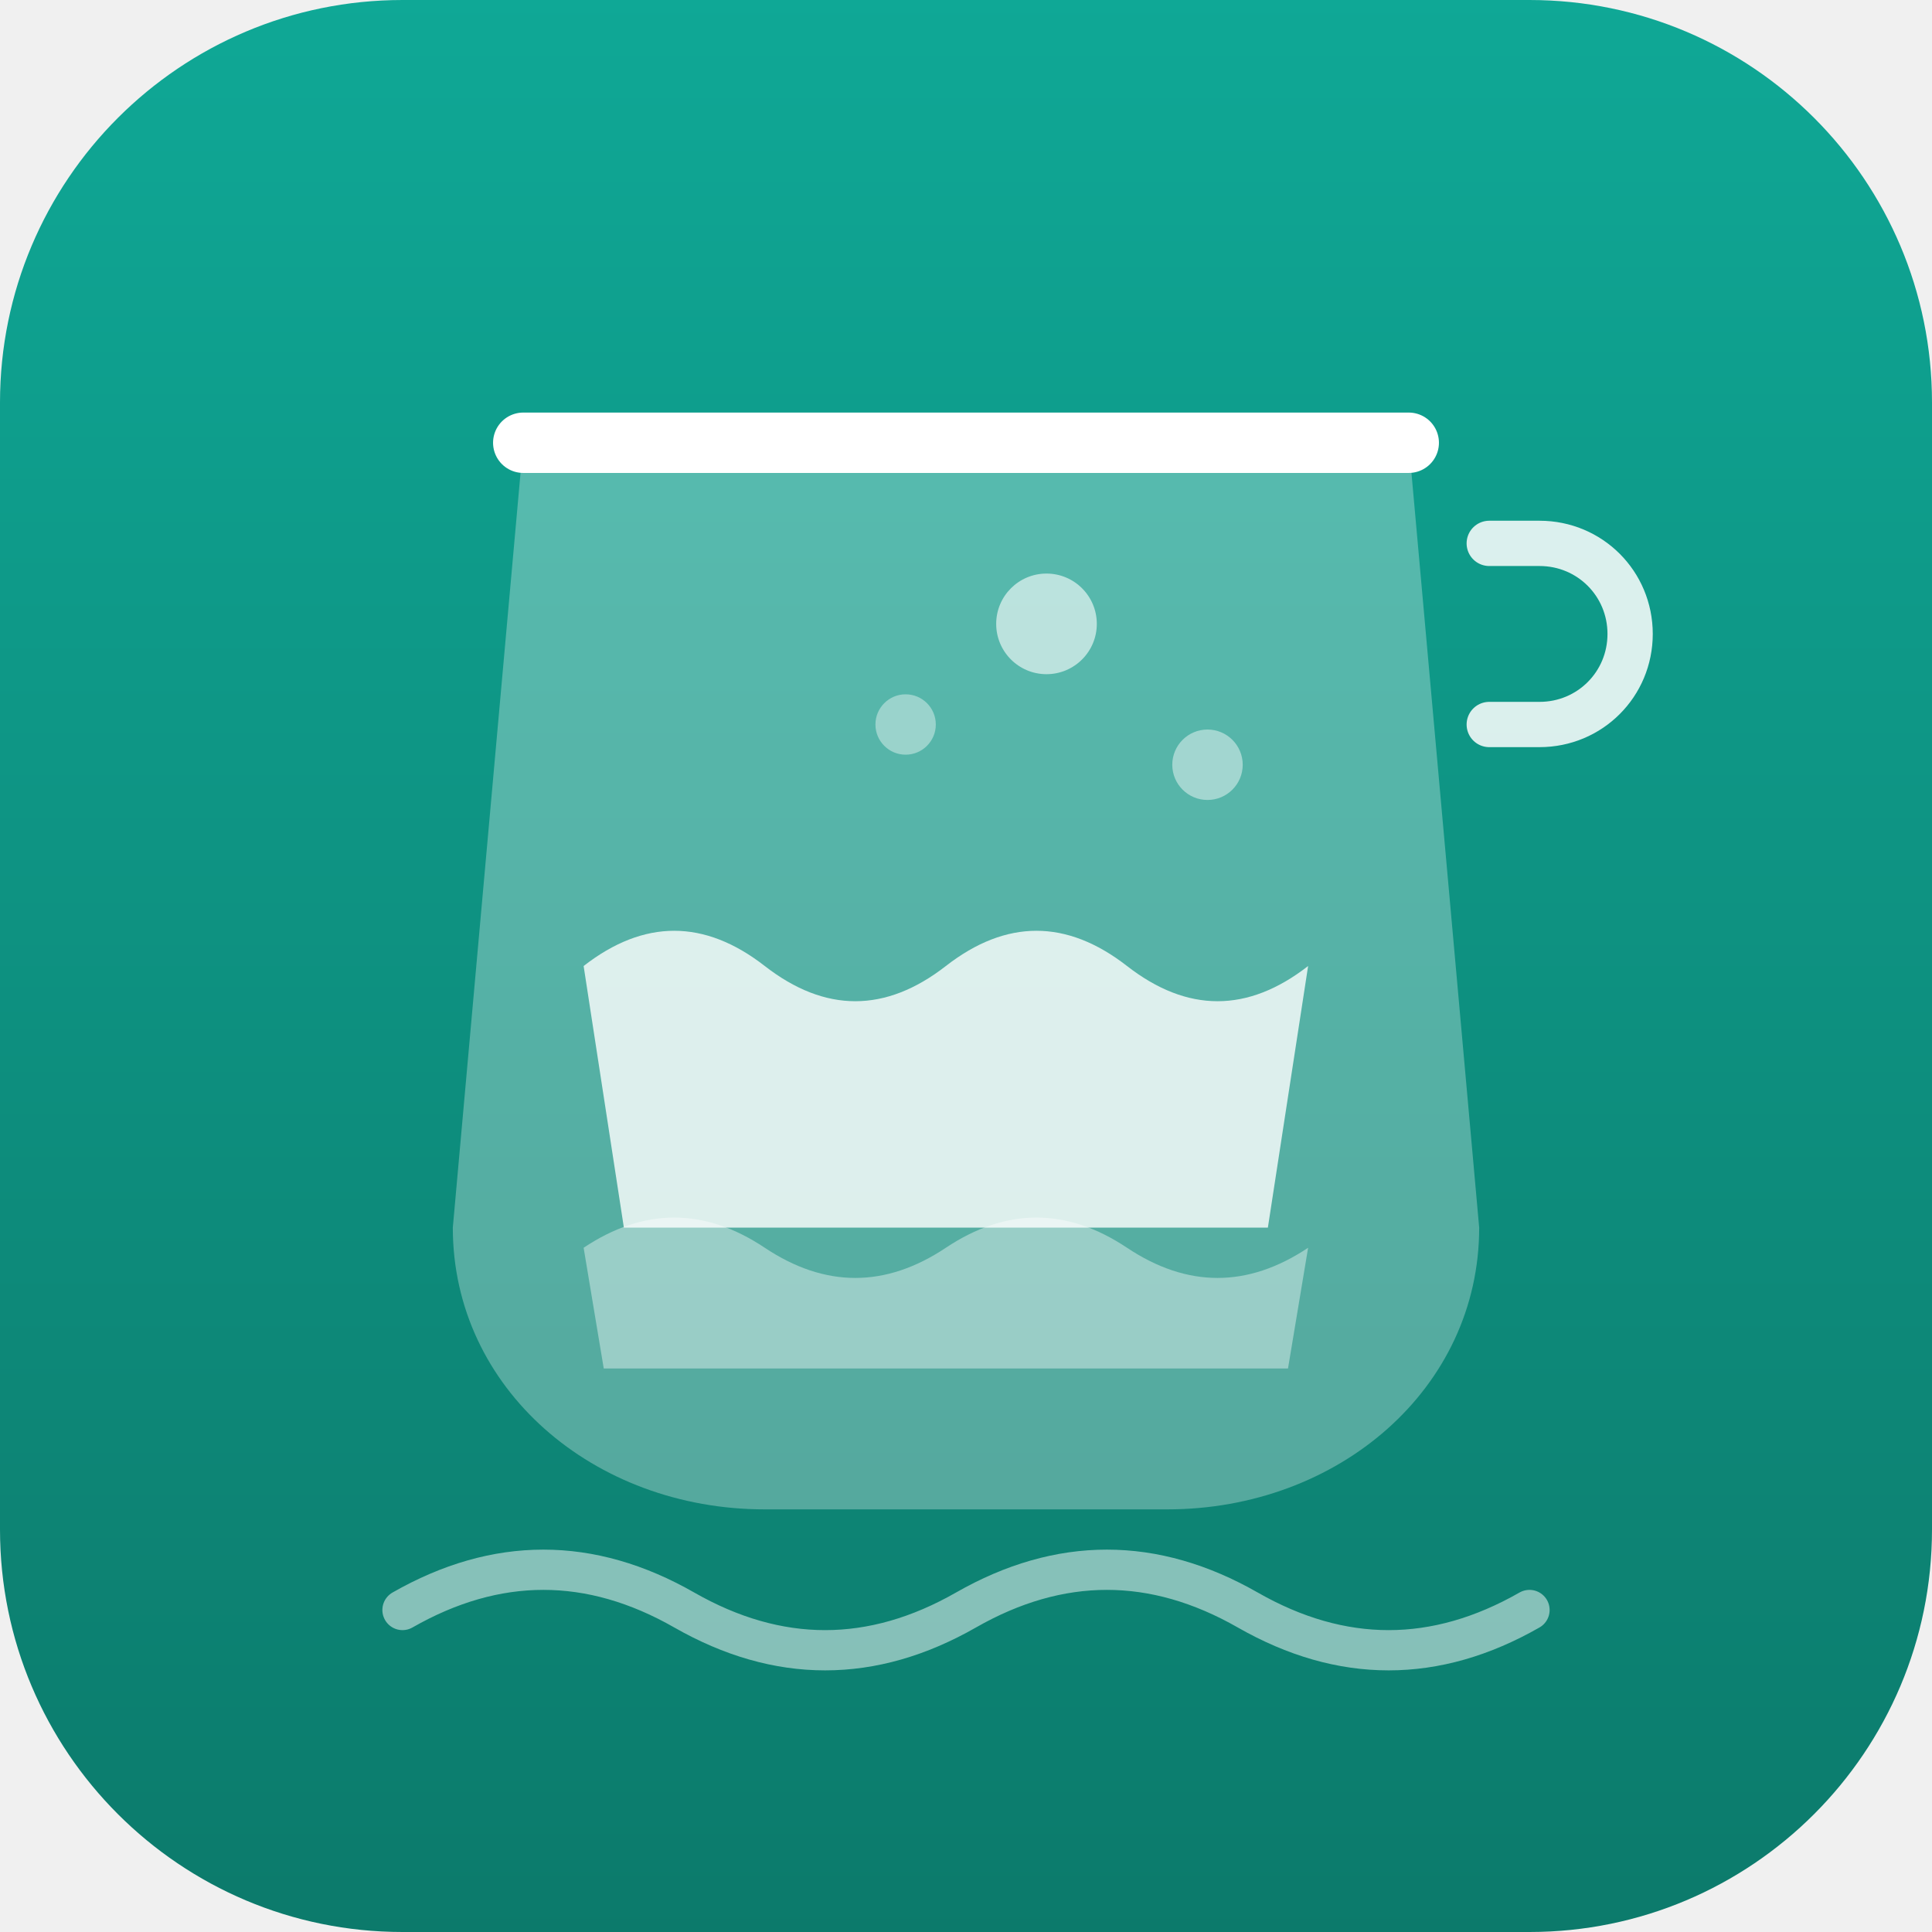
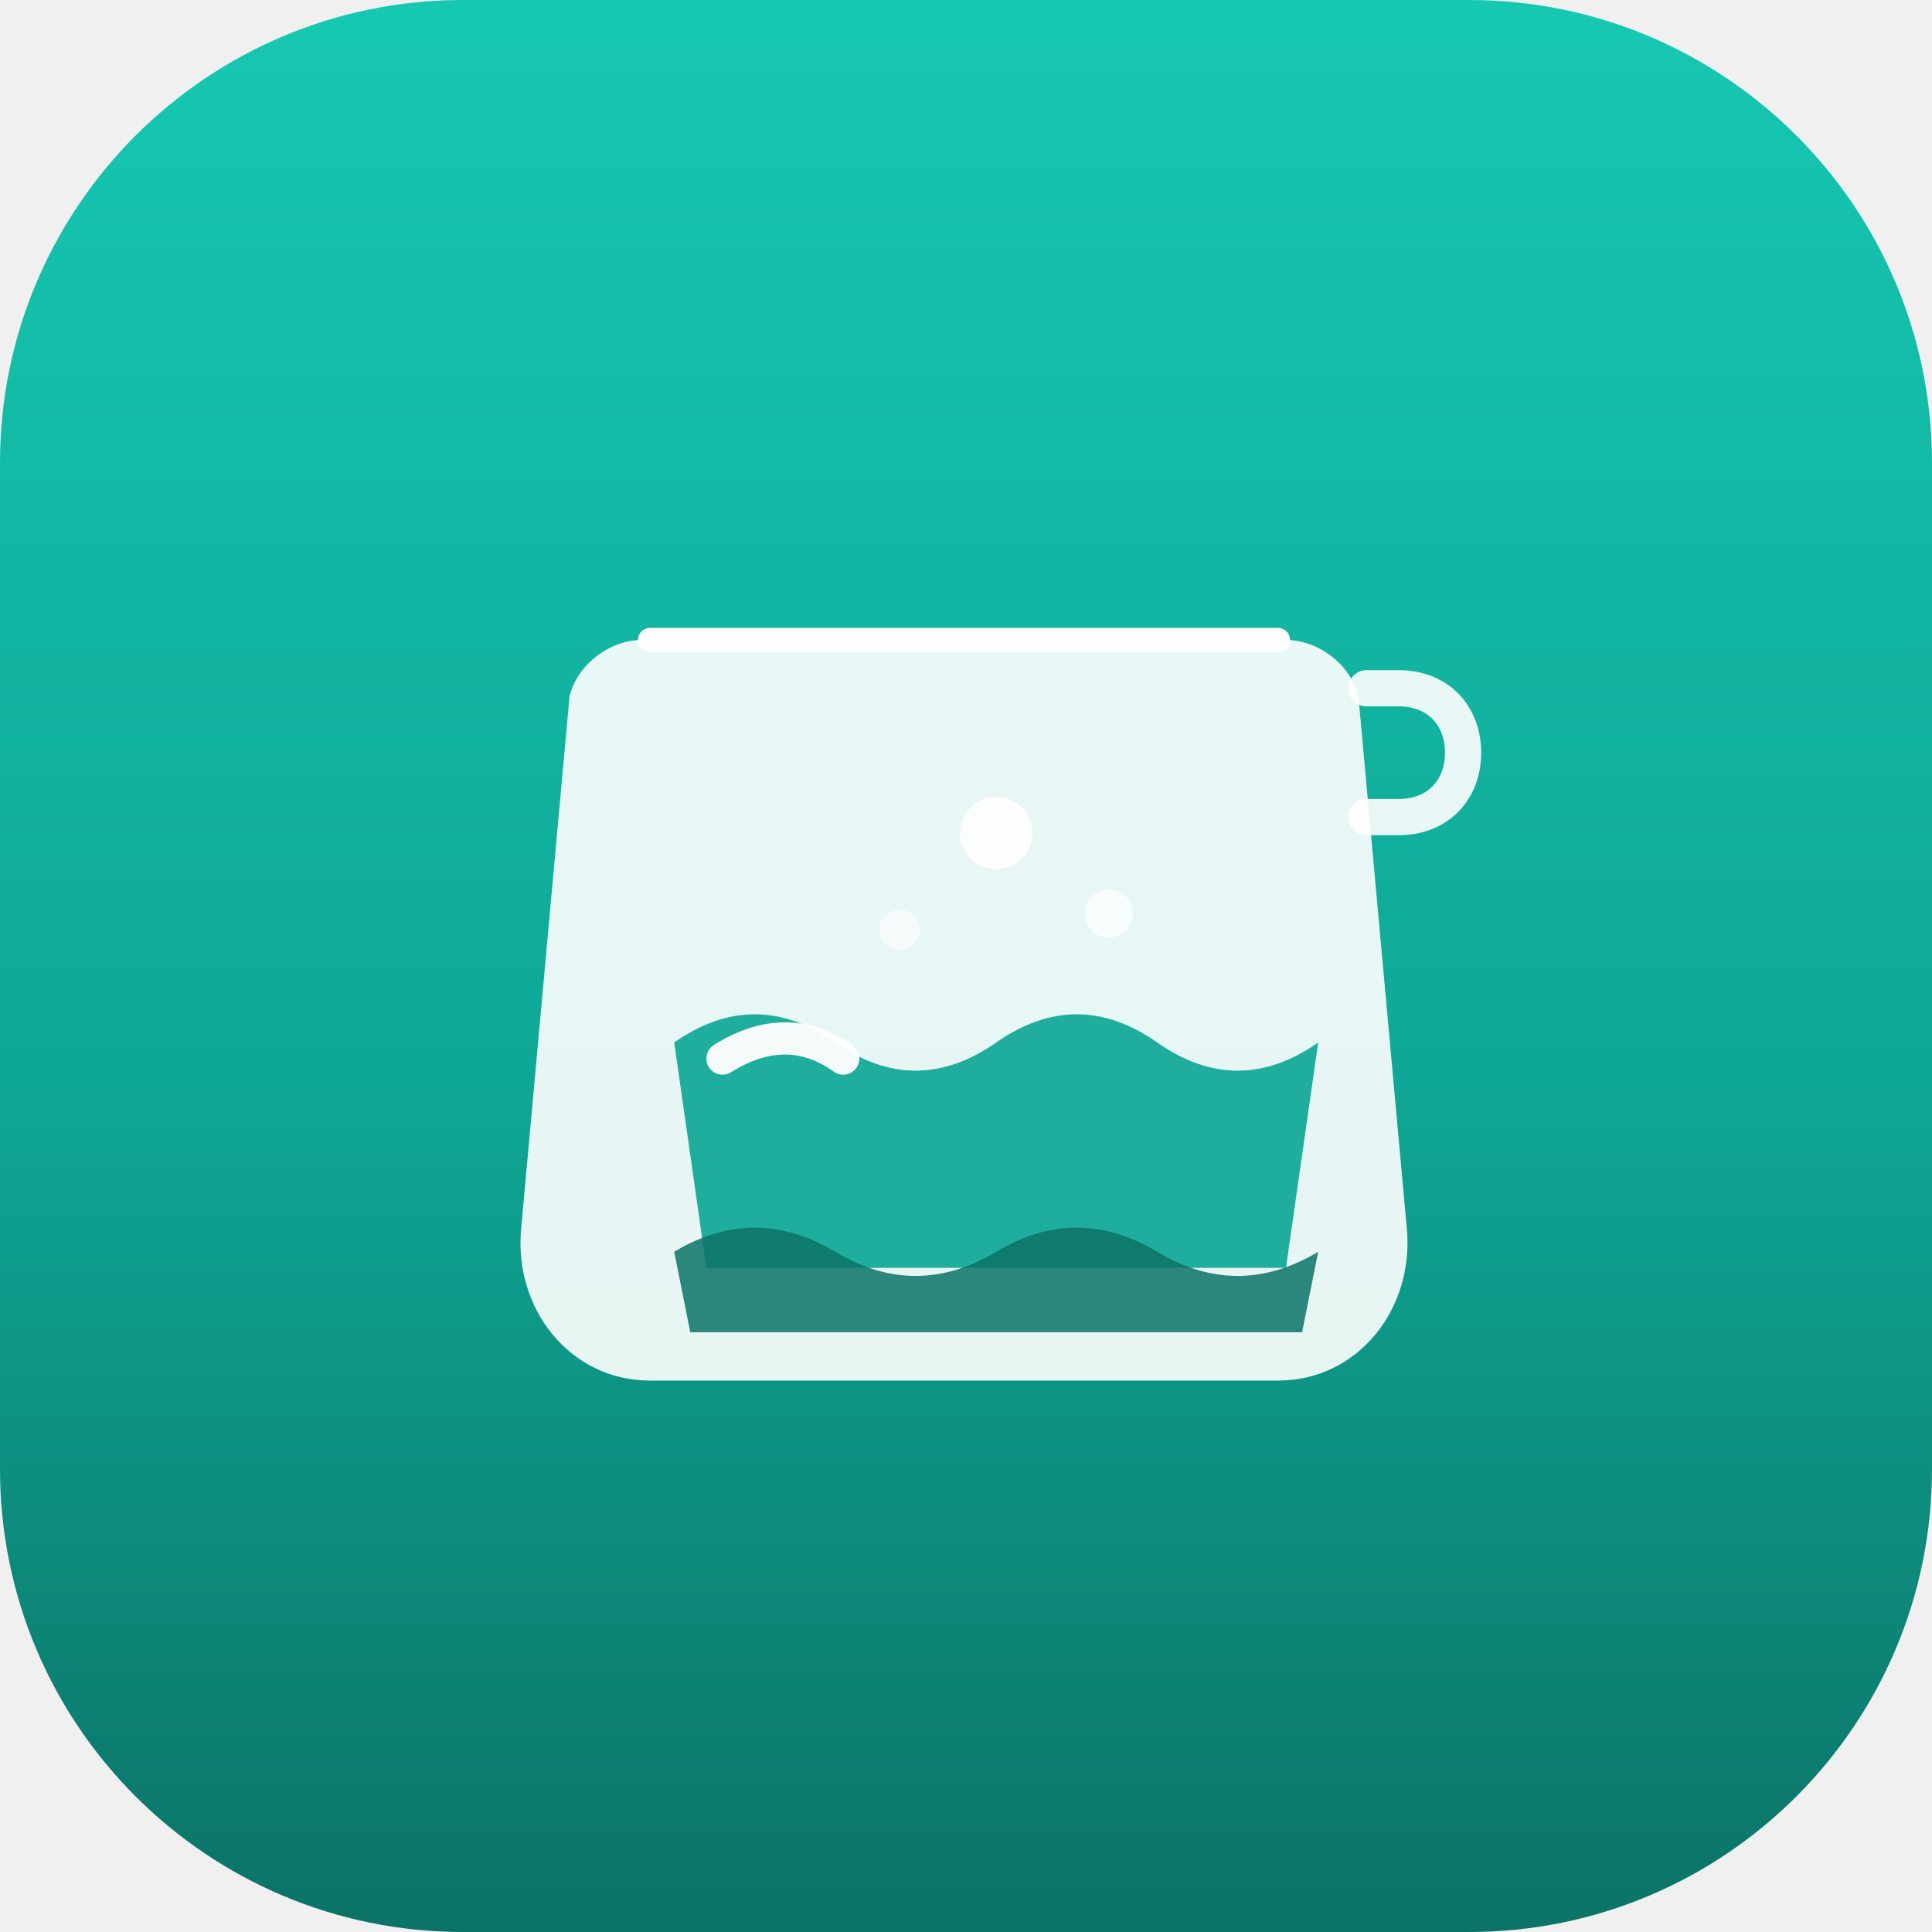
<svg xmlns="http://www.w3.org/2000/svg" viewBox="0 0 192 192">
  <defs>
    <linearGradient id="g" x1="0" y1="0" x2="0" y2="1">
-       <stop offset="0%" stop-color="#0FA896" />
-       <stop offset="100%" stop-color="#0C7A6B" />
+       <stop offset="0%" stop-color="#16C8B2" />
+       <stop offset="55%" stop-color="#0FA896" />
+       <stop offset="100%" stop-color="#0B7266" />
    </linearGradient>
  </defs>
-   <rect width="192" height="192" rx="40" fill="url(#g)" />
-   <path fill="rgba(255,255,255,0.30)" d="M52 44h88l7 78c0 16-14 28-31 28H76c-17 0-31-12-31-28z" />
-   <path fill="none" stroke="#FFFFFF" stroke-width="6" stroke-linecap="round" d="M52 44h88" />
-   <path fill="rgba(255,255,255,0.80)" d="M58 96q9-7 18 0t18 0 18 0 18 0l-4 26H62z" />
-   <path fill="rgba(255,255,255,0.40)" d="M58 124q9-6 18 0t18 0 18 0 18 0l-2 12H60z" />
-   <circle cx="104" cy="62" r="5" fill="rgba(255,255,255,0.60)" />
-   <circle cx="120" cy="76" r="3.5" fill="rgba(255,255,255,0.45)" />
-   <circle cx="90" cy="72" r="3" fill="rgba(255,255,255,0.40)" />
-   <path fill="none" stroke="#FFFFFF" stroke-width="4.5" stroke-linecap="round" opacity="0.85" d="M148 54h5c5 0 9 4 9 9s-4 9-9 9h-5" />
-   <path fill="none" stroke="rgba(255,255,255,0.50)" stroke-width="4" stroke-linecap="round" d="M40 160q14-8 28 0t28 0 28 0 28 0" />
+   <rect width="192" height="192" rx="46" fill="url(#g)" />
+   <g transform="translate(19,22) scale(0.80)">
+     <path fill="rgba(255,255,255,0.90)" d="M56 52h80c4 0 8 3 9 7l6 66c1 10-6 19-16 19H57c-10 0-17-9-16-19l6-66c1-4 5-7 9-7z" />
+     <path fill="none" stroke="#FFFFFF" stroke-width="3" stroke-linecap="round" d="M57 52h78" />
+     <path fill="rgba(15,168,150,0.92)" d="M60 102q10-7 20 0t20 0 20 0 20 0l-4 28H64z" />
+     <path fill="rgba(11,114,102,0.85)" d="M60 128q10-6 20 0t20 0 20 0 20 0l-2 10H62z" />
+     <path fill="none" stroke="rgba(255,255,255,0.95)" stroke-width="4" stroke-linecap="round" d="M66 104q8-5 15 0" />
+     <circle cx="100" cy="76" r="4.5" fill="rgba(255,255,255,0.85)" />
+     <circle cx="114" cy="86" r="3" fill="rgba(255,255,255,0.65)" />
+     <circle cx="88" cy="88" r="2.5" fill="rgba(255,255,255,0.55)" />
+     <path fill="none" stroke="#FFFFFF" stroke-width="4.5" stroke-linecap="round" d="M146 58h4c5 0 8 3.5 8 8s-3 8-8 8h-4" opacity="0.9" />
+   </g>
</svg>
